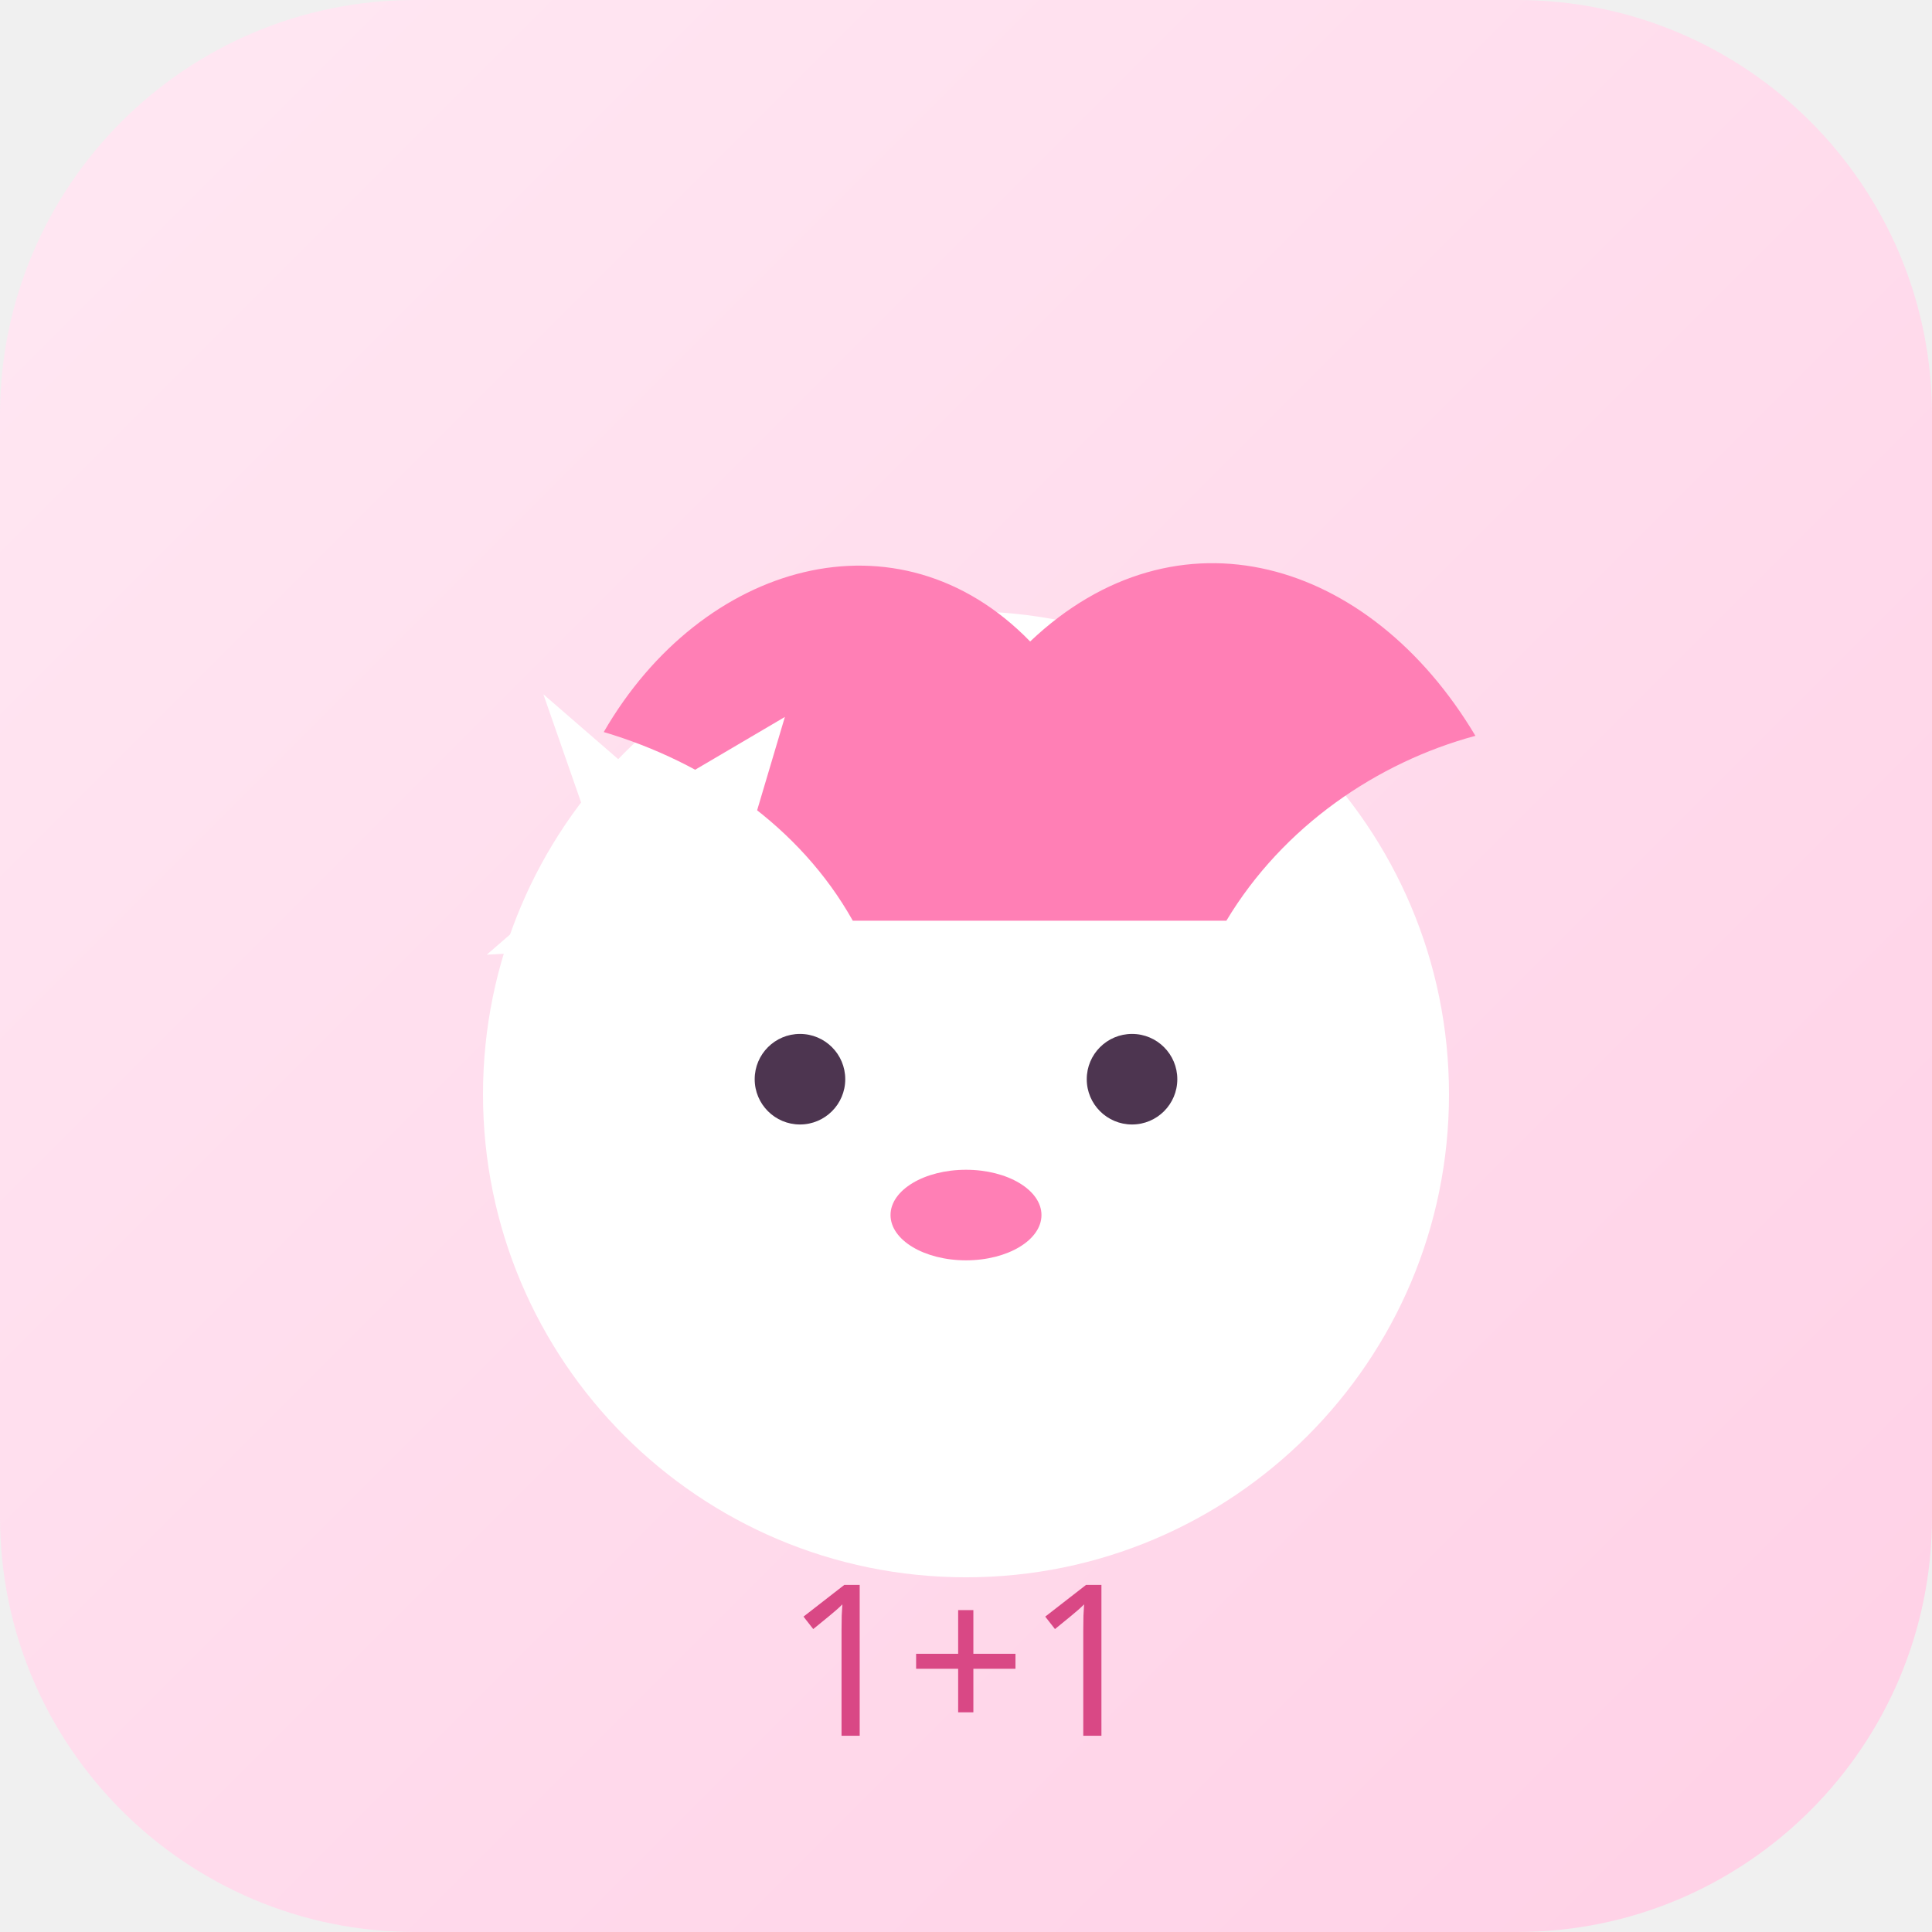
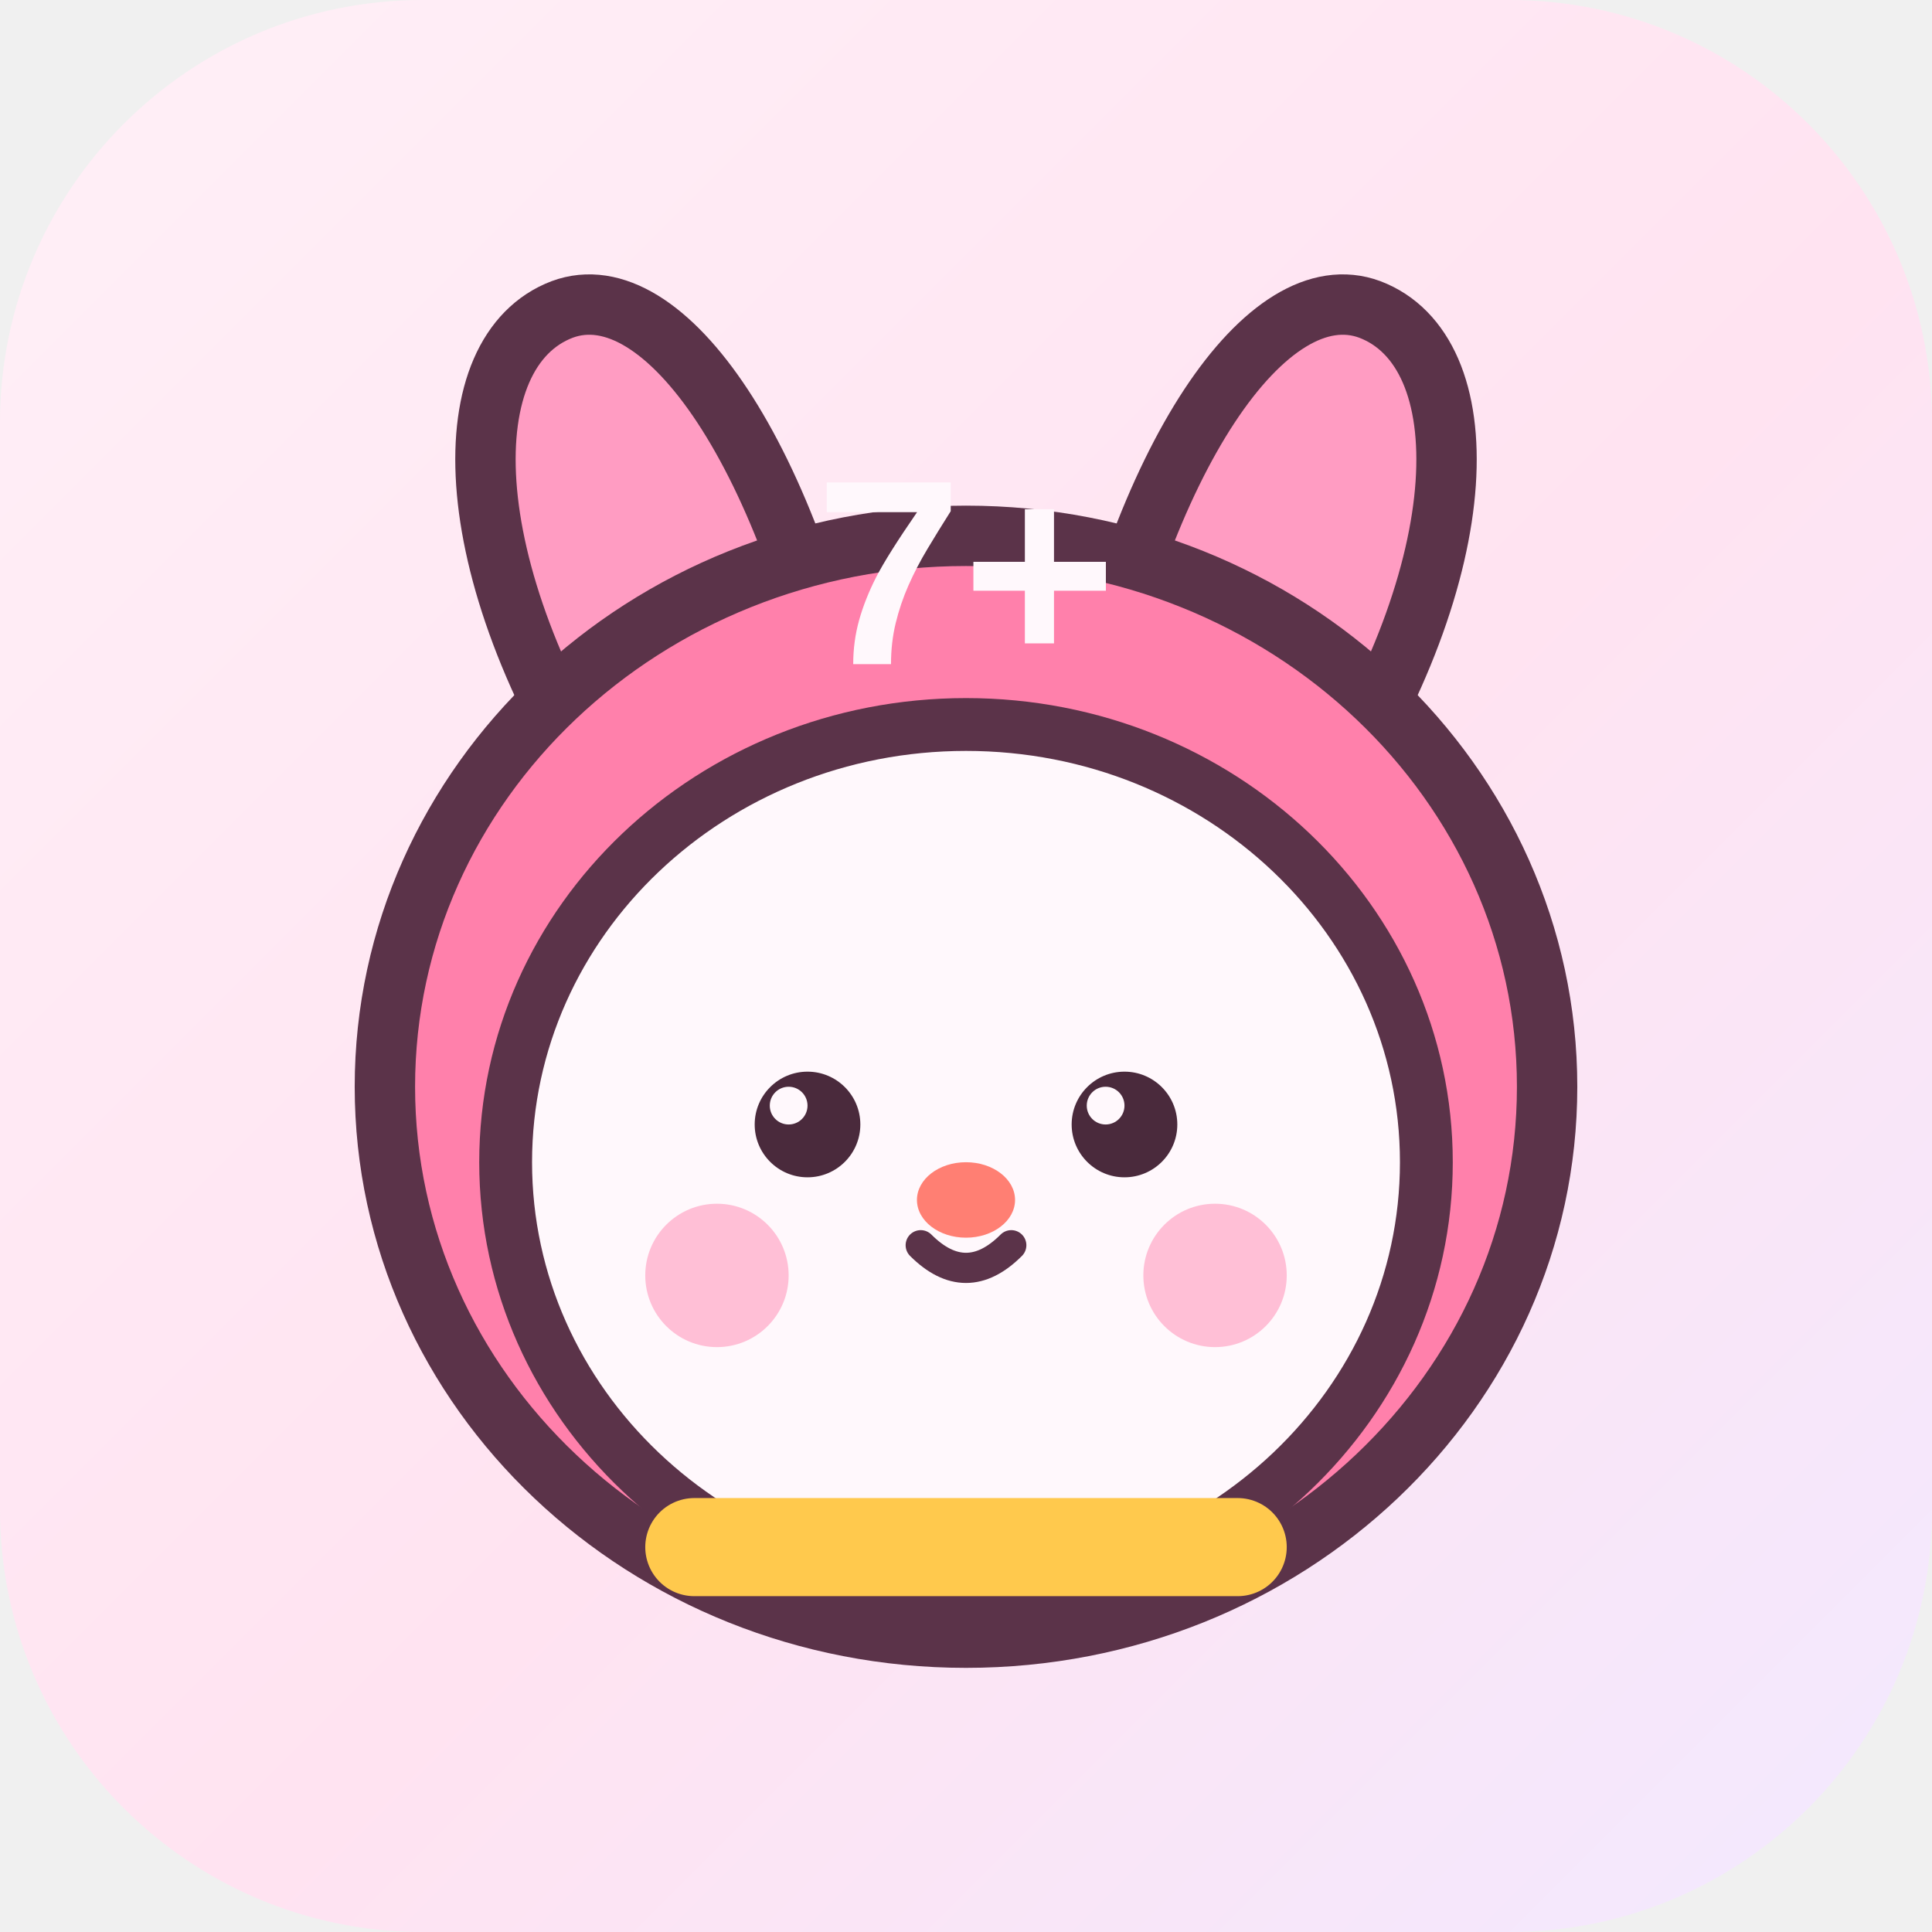
- <svg xmlns="http://www.w3.org/2000/svg" viewBox="0 0 512 512">
+ <svg xmlns="http://www.w3.org/2000/svg" viewBox="0 0 512 512" role="img" aria-label="연서의 연산 놀이터 아이콘">
  <defs>
-     <linearGradient id="g" x1="0" y1="0" x2="1" y2="1">
-       <stop offset="0%" stop-color="#ffe8f3" />
-       <stop offset="100%" stop-color="#ffd0e6" />
+     <linearGradient id="bg" x1="0" y1="0" x2="1" y2="1">
+       <stop offset="0%" stop-color="#fff0f7" />
+       <stop offset="55%" stop-color="#ffe3f1" />
+       <stop offset="100%" stop-color="#f2e9ff" />
    </linearGradient>
  </defs>
-   <rect width="512" height="512" rx="110" fill="url(#g)" />
-   <circle cx="256" cy="290" r="128" fill="#fff" />
-   <circle cx="212" cy="286" r="12" fill="#4d3550" />
-   <circle cx="300" cy="286" r="12" fill="#4d3550" />
-   <ellipse cx="256" cy="322" rx="20" ry="12" fill="#ff7fb5" />
-   <path d="M160 194c26-45 78-60 113-24 39-37 90-22 118 25-26 7-51 24-66 49h-99c-14-25-39-42-66-50z" fill="#ff7fb5" />
-   <path d="M144 184l30 26 34-20-11 37 29 26-37-2-11 35-12-35-37 2 30-26z" fill="#fff" />
-   <text x="256" y="460" text-anchor="middle" font-size="56" font-family="Arial Rounded MT Bold, sans-serif" fill="#d94885">1+1</text>
+   <rect width="512" height="512" rx="112" fill="url(#bg)" />
+   <path d="M162 214c-42-64-42-121-13-132 27-10 61 39 76 118" fill="#ff9cc2" stroke="#5b3349" stroke-width="16" stroke-linejoin="round" />
+   <path d="M350 214c42-64 42-121 13-132-27-10-61 39-76 118" fill="#ff9cc2" stroke="#5b3349" stroke-width="16" stroke-linejoin="round" />
+   <ellipse cx="256" cy="288" rx="154" ry="146" fill="#ff80ab" stroke="#5b3349" stroke-width="16" />
+   <ellipse cx="256" cy="308" rx="122" ry="116" fill="#fff8fc" stroke="#5b3349" stroke-width="14" />
+   <circle cx="190" cy="338" r="19" fill="#ffbfd6" />
+   <circle cx="322" cy="338" r="19" fill="#ffbfd6" />
+   <circle cx="214" cy="298" r="14" fill="#4a2a3c" />
+   <circle cx="298" cy="298" r="14" fill="#4a2a3c" />
+   <circle cx="209" cy="293" r="5" fill="#fff8fc" />
+   <circle cx="293" cy="293" r="5" fill="#fff8fc" />
+   <path d="M244 330c8 8 16 8 24 0" fill="none" stroke="#5b3349" stroke-width="8" stroke-linecap="round" />
+   <ellipse cx="256" cy="318" rx="13" ry="10" fill="#ff7f73" />
+   <path d="M184 410h144" stroke="#ffc94d" stroke-width="26" stroke-linecap="round" />
+   <text x="256" y="176" text-anchor="middle" font-size="70" font-family="Arial Rounded MT Bold, Arial, sans-serif" font-weight="800" fill="#fff8fc">7+</text>
</svg>
